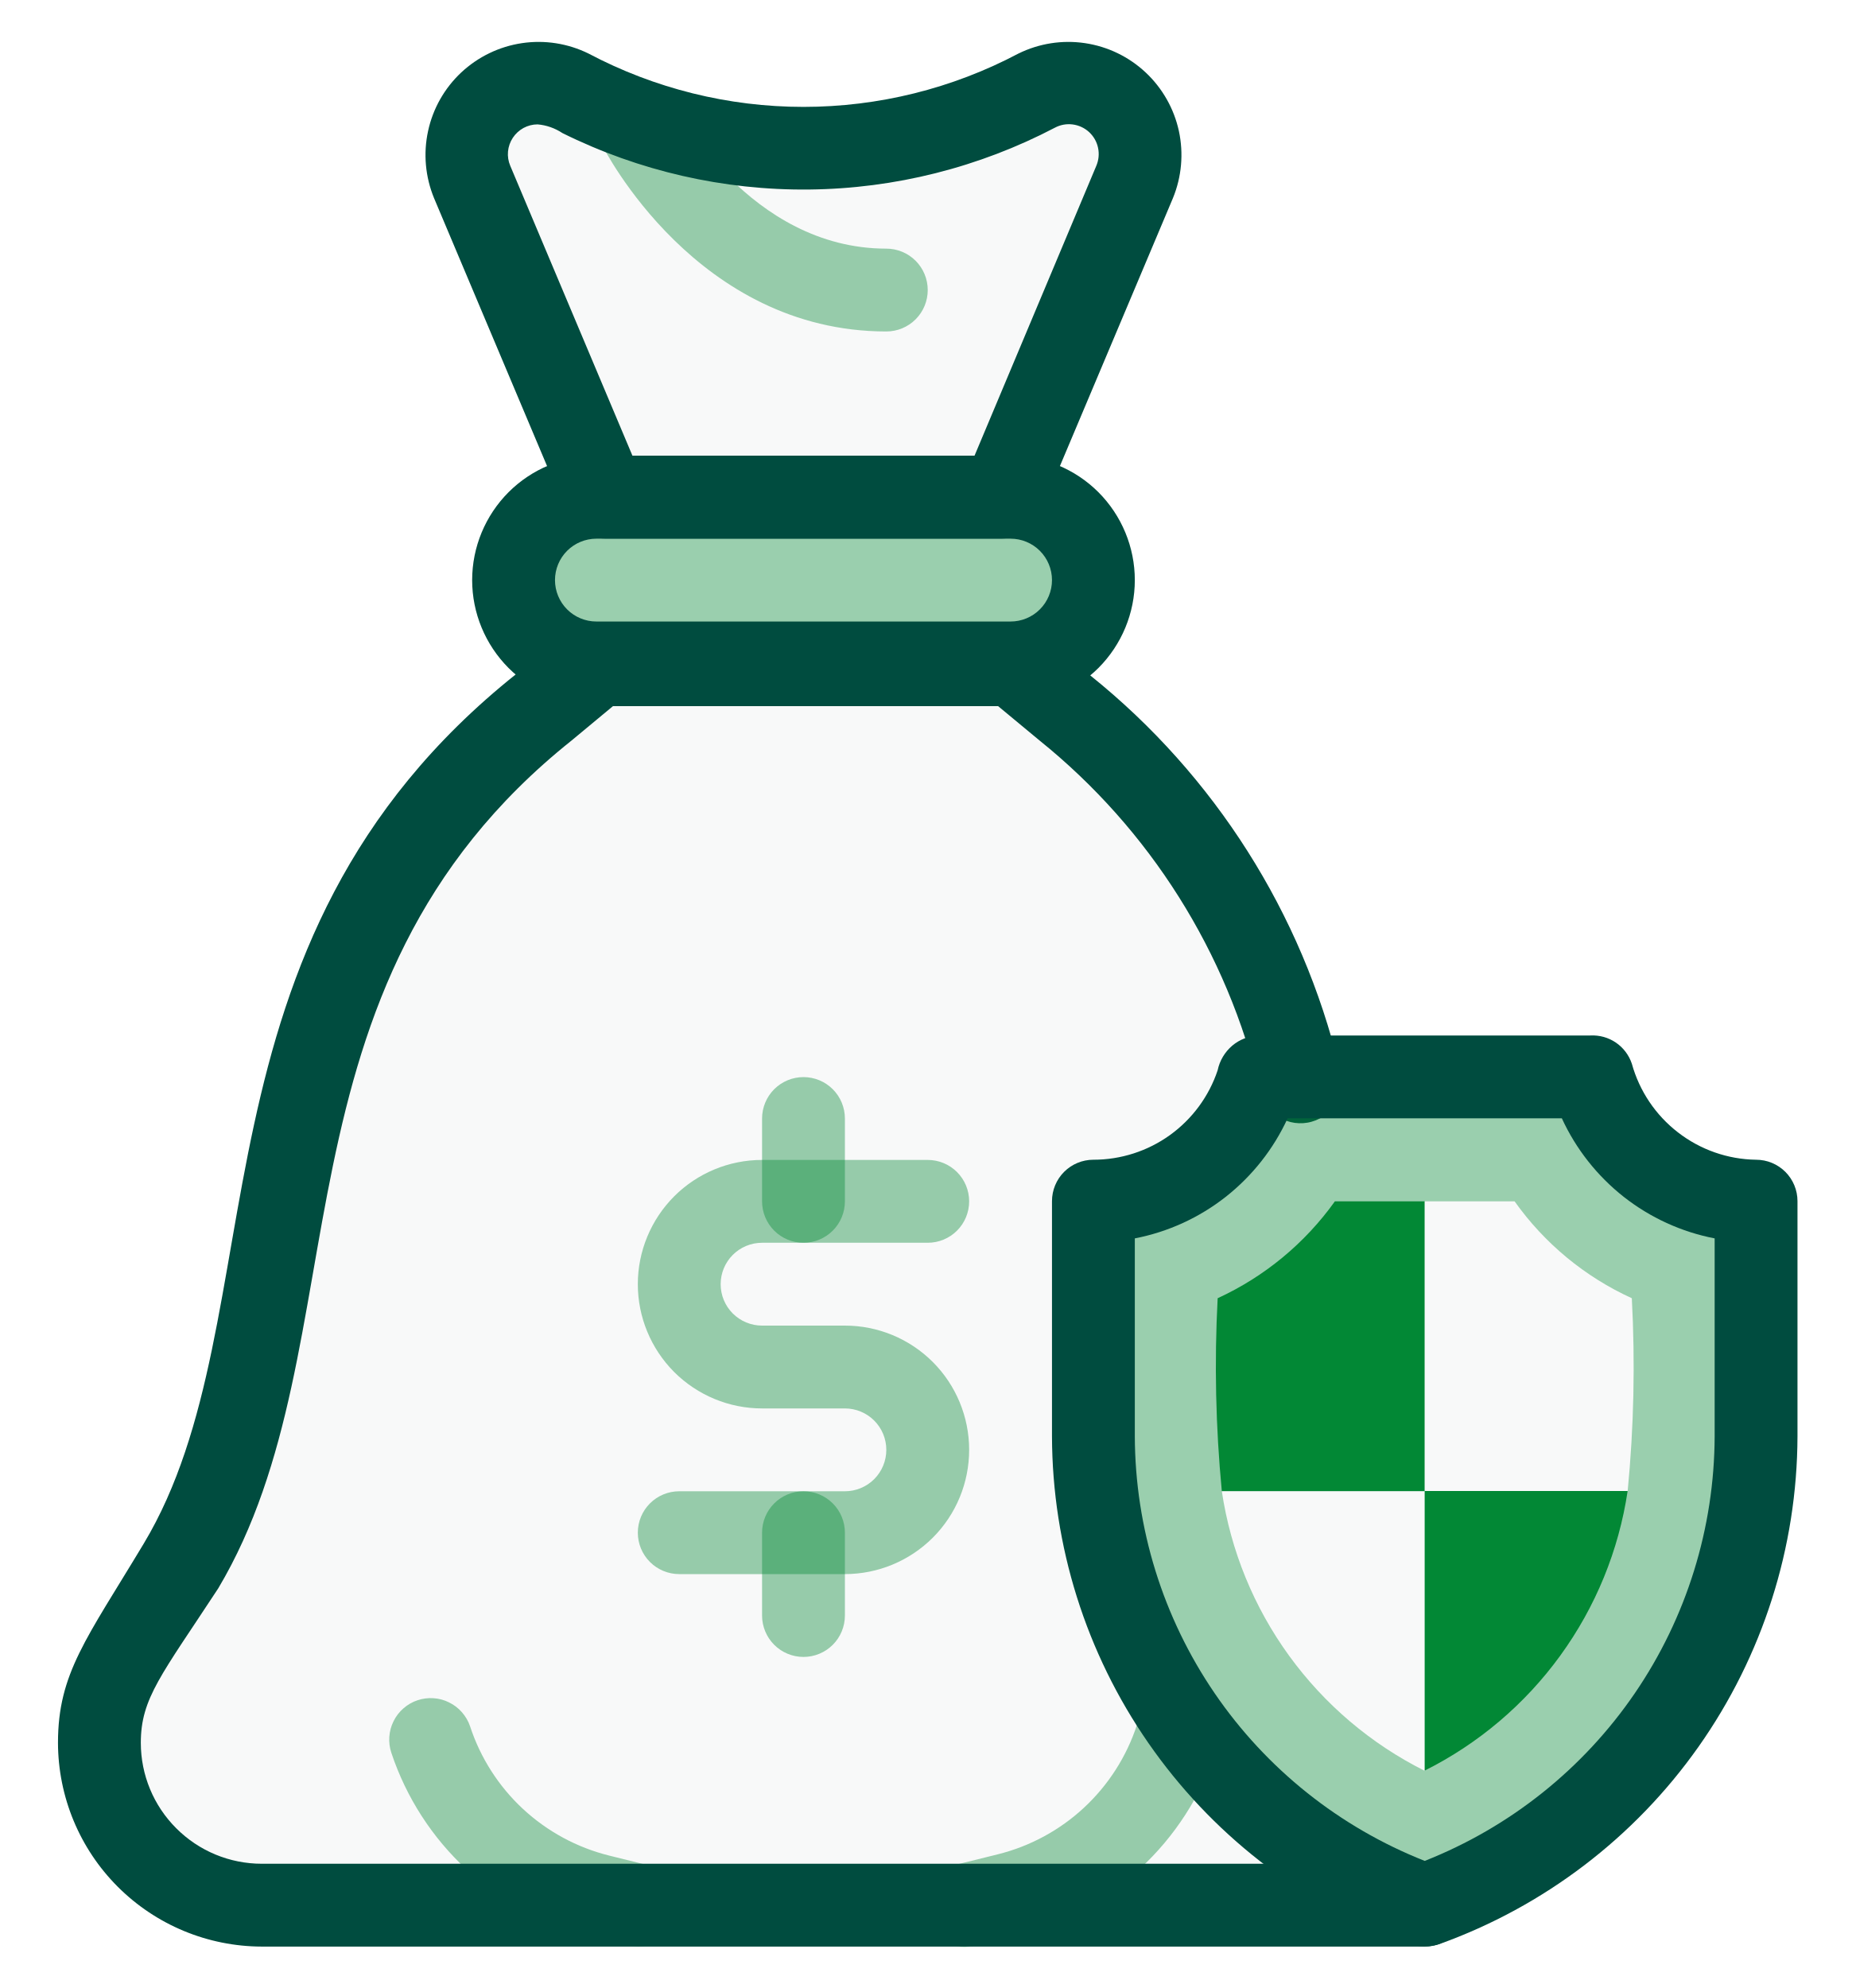
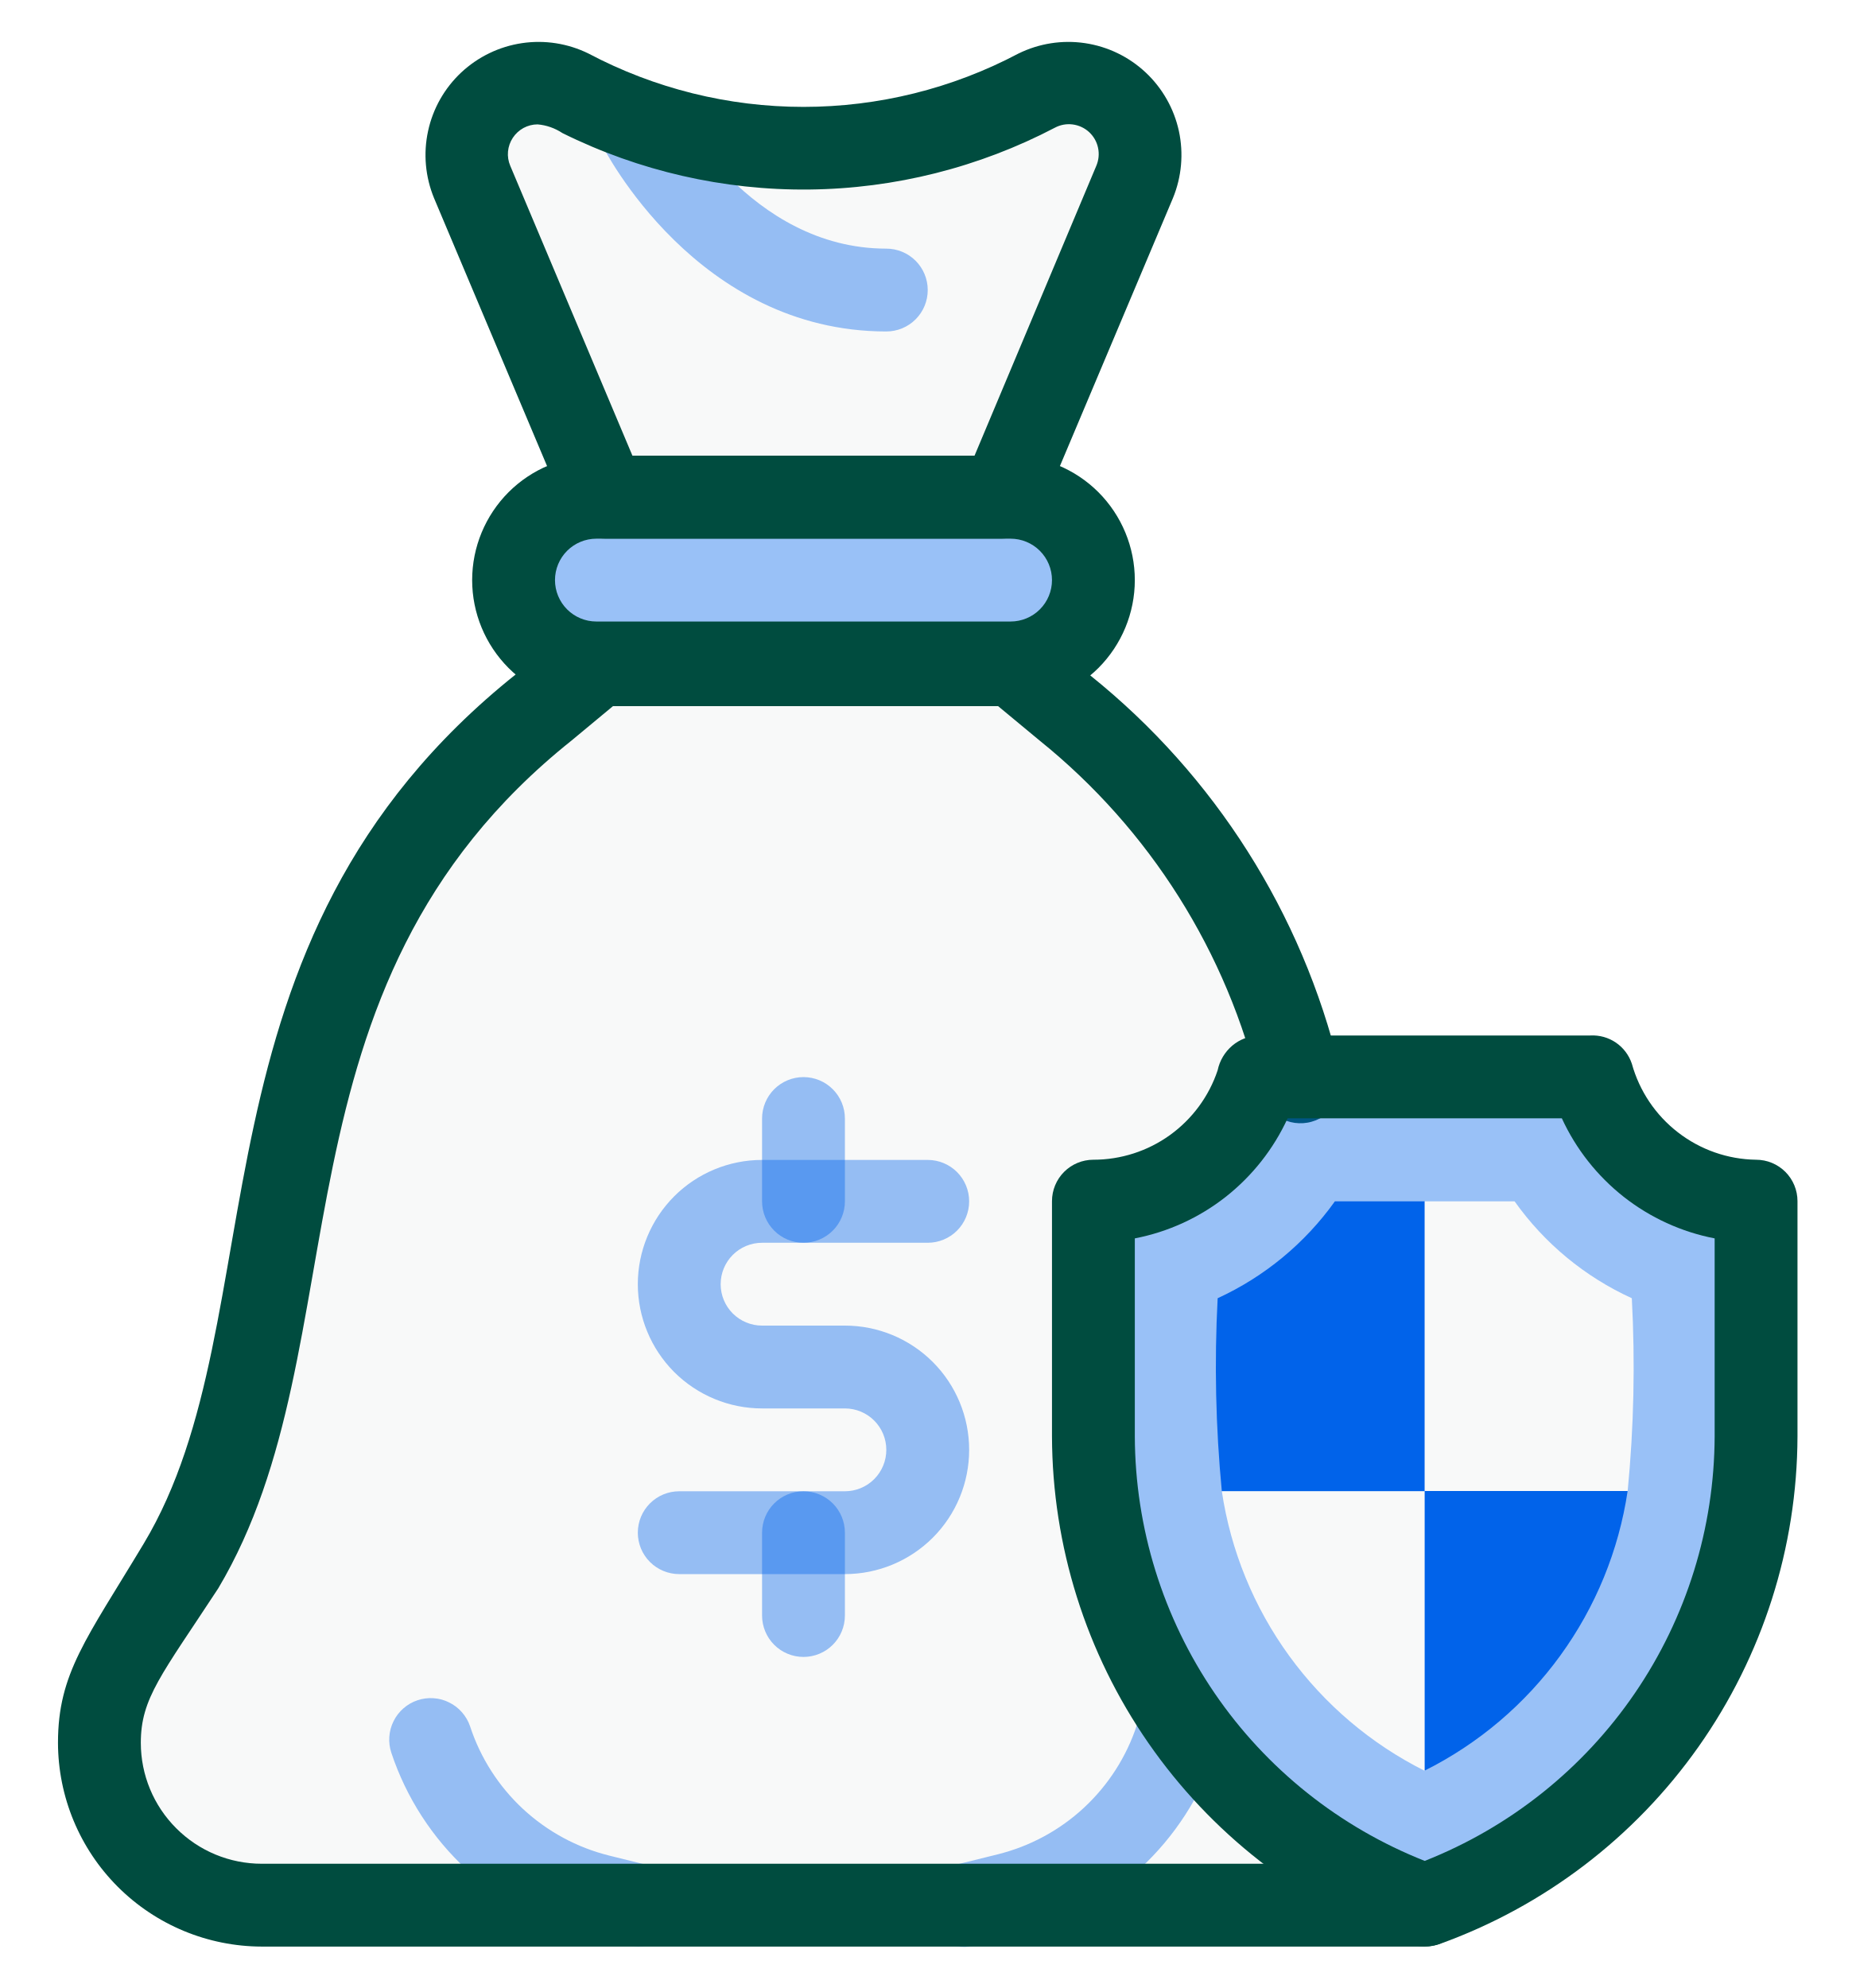
<svg xmlns="http://www.w3.org/2000/svg" width="28" height="30" viewBox="0 0 28 30" fill="none">
  <path d="M21.131 28.601C20.562 28.82 21.788 28.751 3.95 28.751C3.517 28.75 3.092 28.635 2.718 28.417C2.345 28.198 2.035 27.885 1.822 27.509C1.608 27.132 1.499 26.706 1.504 26.273C1.509 25.84 1.628 25.416 1.85 25.045C2.75 23.544 3.331 22.732 3.631 21.251C4.55 16.62 4.544 16.526 4.825 15.682C5.403 13.71 6.575 11.964 8.181 10.682L9 10.001H15.25L16.069 10.657C17.839 12.078 19.09 14.045 19.625 16.251H19C18.84 16.791 18.511 17.264 18.06 17.602C17.61 17.94 17.063 18.123 16.5 18.126V21.676C16.501 23.159 16.941 24.608 17.766 25.84C18.59 27.073 19.761 28.034 21.131 28.601ZM17.125 2.745L15.119 7.501H9.131L7.125 2.745C7.039 2.542 7.018 2.319 7.063 2.104C7.109 1.889 7.219 1.693 7.379 1.543C7.539 1.392 7.741 1.294 7.958 1.262C8.175 1.23 8.397 1.266 8.594 1.363C9.65 1.923 10.825 2.222 12.021 2.237C13.216 2.253 14.398 1.983 15.469 1.451C15.656 1.331 15.872 1.262 16.094 1.251C16.275 1.244 16.454 1.283 16.616 1.364C16.778 1.445 16.917 1.565 17.02 1.714C17.123 1.863 17.186 2.036 17.205 2.216C17.223 2.396 17.196 2.578 17.125 2.745Z" fill="#F8F9F9" />
-   <path opacity="0.4" d="M9.625 29.377C9.376 29.348 9.131 29.293 8.894 29.214C8.204 29.043 7.568 28.699 7.046 28.216C6.523 27.734 6.131 27.127 5.906 26.452C5.88 26.374 5.869 26.292 5.875 26.209C5.881 26.127 5.902 26.047 5.939 25.974C5.975 25.9 6.026 25.834 6.088 25.78C6.15 25.726 6.222 25.684 6.3 25.658C6.378 25.632 6.46 25.621 6.543 25.627C6.625 25.632 6.705 25.654 6.778 25.691C6.852 25.727 6.918 25.778 6.972 25.84C7.026 25.902 7.068 25.974 7.094 26.052C7.25 26.528 7.525 26.957 7.892 27.298C8.26 27.639 8.707 27.881 9.194 28.002L9.775 28.146C9.923 28.183 10.052 28.272 10.138 28.398C10.225 28.523 10.262 28.676 10.243 28.828C10.225 28.979 10.152 29.118 10.038 29.219C9.924 29.32 9.777 29.377 9.625 29.377ZM14.625 29.377C14.459 29.397 14.292 29.35 14.161 29.247C14.03 29.144 13.945 28.993 13.925 28.827C13.905 28.661 13.952 28.494 14.055 28.363C14.158 28.232 14.309 28.147 14.475 28.127L15.056 27.983C15.543 27.862 15.991 27.62 16.358 27.279C16.725 26.938 17 26.509 17.156 26.033C17.183 25.955 17.224 25.883 17.278 25.821C17.332 25.759 17.398 25.709 17.472 25.672C17.545 25.635 17.625 25.614 17.708 25.608C17.79 25.602 17.872 25.613 17.95 25.639C18.028 25.666 18.1 25.707 18.162 25.761C18.224 25.815 18.275 25.881 18.311 25.955C18.348 26.029 18.37 26.109 18.375 26.191C18.381 26.273 18.37 26.355 18.344 26.433C18.119 27.108 17.727 27.715 17.204 28.198C16.682 28.681 16.047 29.024 15.356 29.196C15.12 29.282 14.874 29.342 14.625 29.377ZM13.375 5.002C10.519 5.002 9.125 2.271 9.069 2.158C9.024 2.085 8.996 2.003 8.985 1.917C8.973 1.832 8.98 1.746 9.004 1.663C9.028 1.58 9.068 1.504 9.123 1.437C9.178 1.371 9.246 1.317 9.322 1.278C9.399 1.239 9.483 1.217 9.569 1.212C9.655 1.207 9.74 1.22 9.821 1.25C9.902 1.28 9.975 1.326 10.037 1.385C10.099 1.445 10.148 1.516 10.181 1.596C10.2 1.633 11.313 3.752 13.375 3.752C13.541 3.752 13.7 3.818 13.817 3.935C13.934 4.052 14 4.211 14 4.377C14 4.543 13.934 4.702 13.817 4.819C13.7 4.936 13.541 5.002 13.375 5.002ZM15.25 10.002H9C8.669 10.002 8.351 9.87 8.116 9.636C7.882 9.401 7.75 9.083 7.75 8.752C7.75 8.42 7.882 8.102 8.116 7.868C8.351 7.634 8.669 7.502 9 7.502H15.25C15.582 7.502 15.899 7.634 16.134 7.868C16.368 8.102 16.5 8.42 16.5 8.752C16.5 9.083 16.368 9.401 16.134 9.636C15.899 9.87 15.582 10.002 15.25 10.002Z" fill="#028835" />
+   <path opacity="0.4" d="M9.625 29.377C9.376 29.348 9.131 29.293 8.894 29.214C8.204 29.043 7.568 28.699 7.046 28.216C6.523 27.734 6.131 27.127 5.906 26.452C5.88 26.374 5.869 26.292 5.875 26.209C5.881 26.127 5.902 26.047 5.939 25.974C5.975 25.9 6.026 25.834 6.088 25.78C6.15 25.726 6.222 25.684 6.3 25.658C6.378 25.632 6.46 25.621 6.543 25.627C6.625 25.632 6.705 25.654 6.778 25.691C6.852 25.727 6.918 25.778 6.972 25.84C7.026 25.902 7.068 25.974 7.094 26.052C7.25 26.528 7.525 26.957 7.892 27.298C8.26 27.639 8.707 27.881 9.194 28.002L9.775 28.146C9.923 28.183 10.052 28.272 10.138 28.398C10.225 28.523 10.262 28.676 10.243 28.828C10.225 28.979 10.152 29.118 10.038 29.219C9.924 29.32 9.777 29.377 9.625 29.377ZM14.625 29.377C14.459 29.397 14.292 29.35 14.161 29.247C14.03 29.144 13.945 28.993 13.925 28.827C13.905 28.661 13.952 28.494 14.055 28.363C14.158 28.232 14.309 28.147 14.475 28.127L15.056 27.983C15.543 27.862 15.991 27.62 16.358 27.279C16.725 26.938 17 26.509 17.156 26.033C17.183 25.955 17.224 25.883 17.278 25.821C17.332 25.759 17.398 25.709 17.472 25.672C17.545 25.635 17.625 25.614 17.708 25.608C17.79 25.602 17.872 25.613 17.95 25.639C18.028 25.666 18.1 25.707 18.162 25.761C18.224 25.815 18.275 25.881 18.311 25.955C18.348 26.029 18.37 26.109 18.375 26.191C18.381 26.273 18.37 26.355 18.344 26.433C18.119 27.108 17.727 27.715 17.204 28.198C16.682 28.681 16.047 29.024 15.356 29.196C15.12 29.282 14.874 29.342 14.625 29.377ZM13.375 5.002C10.519 5.002 9.125 2.271 9.069 2.158C9.024 2.085 8.996 2.003 8.985 1.917C8.973 1.832 8.98 1.746 9.004 1.663C9.028 1.58 9.068 1.504 9.123 1.437C9.178 1.371 9.246 1.317 9.322 1.278C9.399 1.239 9.483 1.217 9.569 1.212C9.655 1.207 9.74 1.22 9.821 1.25C9.902 1.28 9.975 1.326 10.037 1.385C10.099 1.445 10.148 1.516 10.181 1.596C10.2 1.633 11.313 3.752 13.375 3.752C13.541 3.752 13.7 3.818 13.817 3.935C13.934 4.052 14 4.211 14 4.377C14 4.543 13.934 4.702 13.817 4.819C13.7 4.936 13.541 5.002 13.375 5.002ZM15.25 10.002H9C8.669 10.002 8.351 9.87 8.116 9.636C7.882 9.401 7.75 9.083 7.75 8.752C7.75 8.42 7.882 8.102 8.116 7.868C8.351 7.634 8.669 7.502 9 7.502H15.25C15.582 7.502 15.899 7.634 16.134 7.868C16.368 8.102 16.5 8.42 16.5 8.752C16.5 9.083 16.368 9.401 16.134 9.636C15.899 9.87 15.582 10.002 15.25 10.002Z" fill="#0163ea" />
  <path d="M21.5 29.375H3.95C3.135 29.373 2.354 29.049 1.777 28.472C1.201 27.896 0.877 27.115 0.875 26.3C0.875 25.25 1.306 24.731 2.169 23.294C4.231 19.862 2.669 14.25 7.794 10.168L8.606 9.544C8.85 9.35 8.531 9.406 15.25 9.406C15.531 9.406 15.575 9.487 16.462 10.2C18.331 11.703 19.649 13.782 20.212 16.112C20.242 16.193 20.254 16.279 20.249 16.365C20.243 16.451 20.22 16.535 20.181 16.611C20.142 16.688 20.087 16.755 20.021 16.809C19.954 16.864 19.877 16.904 19.794 16.927C19.712 16.951 19.625 16.956 19.54 16.945C19.454 16.933 19.373 16.904 19.299 16.859C19.226 16.814 19.163 16.755 19.113 16.684C19.064 16.614 19.03 16.534 19.012 16.45C18.521 14.371 17.351 12.515 15.688 11.175L15.062 10.656H9.25L8.625 11.175C3.925 14.925 5.5 20.262 3.294 23.968C2.438 25.275 2.125 25.625 2.125 26.3C2.125 26.784 2.317 27.248 2.66 27.59C3.002 27.933 3.466 28.125 3.95 28.125H21.5C21.666 28.125 21.825 28.191 21.942 28.308C22.059 28.425 22.125 28.584 22.125 28.75C22.125 28.916 22.059 29.075 21.942 29.192C21.825 29.309 21.666 29.375 21.5 29.375Z" fill="#004C3F" />
-   <path opacity="0.4" d="M26.5 18.129V21.679C26.501 23.23 26.02 24.744 25.125 26.011C24.229 27.279 22.963 28.237 21.5 28.754C20.037 28.237 18.771 27.279 17.875 26.011C16.98 24.744 16.499 23.23 16.5 21.679V18.129C17.063 18.129 17.611 17.946 18.062 17.608C18.513 17.27 18.842 16.795 19 16.254H24C24.158 16.795 24.487 17.27 24.938 17.608C25.389 17.946 25.937 18.129 26.5 18.129Z" fill="#028835" />
+   <path opacity="0.4" d="M26.5 18.129V21.679C26.501 23.23 26.02 24.744 25.125 26.011C24.229 27.279 22.963 28.237 21.5 28.754C20.037 28.237 18.771 27.279 17.875 26.011C16.98 24.744 16.499 23.23 16.5 21.679V18.129C17.063 18.129 17.611 17.946 18.062 17.608C18.513 17.27 18.842 16.795 19 16.254H24C24.158 16.795 24.487 17.27 24.938 17.608C25.389 17.946 25.937 18.129 26.5 18.129Z" fill="#0163ea" />
  <path d="M21.15 29.288C19.604 28.703 18.271 27.661 17.329 26.302C16.387 24.943 15.88 23.329 15.875 21.676V18.126C15.875 17.96 15.941 17.801 16.058 17.684C16.175 17.567 16.334 17.501 16.5 17.501C16.915 17.501 17.319 17.371 17.655 17.129C17.992 16.886 18.244 16.544 18.375 16.151C18.405 16.006 18.483 15.875 18.596 15.779C18.709 15.684 18.852 15.63 19 15.626H24C24.136 15.619 24.271 15.656 24.384 15.733C24.497 15.81 24.581 15.921 24.625 16.051C24.739 16.463 24.983 16.827 25.321 17.088C25.659 17.35 26.073 17.495 26.5 17.501C26.666 17.501 26.825 17.567 26.942 17.684C27.059 17.801 27.125 17.96 27.125 18.126V21.676C27.12 23.354 26.598 24.989 25.631 26.36C24.664 27.731 23.298 28.771 21.719 29.338C21.625 29.368 21.527 29.379 21.429 29.37C21.332 29.361 21.237 29.334 21.15 29.288ZM17.125 18.688V21.676C17.13 23.059 17.549 24.409 18.329 25.551C19.109 26.693 20.214 27.574 21.5 28.082C22.786 27.574 23.891 26.693 24.671 25.551C25.451 24.409 25.87 23.059 25.875 21.676V18.688C25.374 18.591 24.904 18.376 24.503 18.061C24.102 17.745 23.782 17.339 23.569 16.876H19.431C19.218 17.339 18.898 17.745 18.497 18.061C18.096 18.376 17.626 18.591 17.125 18.688Z" fill="#004C3F" />
-   <path d="M21.5 18.129V22.504H18.438C18.345 21.536 18.324 20.562 18.375 19.591C19.082 19.266 19.692 18.762 20.144 18.129H21.5Z" fill="#028835" />
+   <path d="M21.5 18.129V22.504H18.438C18.345 21.536 18.324 20.562 18.375 19.591C19.082 19.266 19.692 18.762 20.144 18.129H21.5Z" fill="#0163ea" />
  <path d="M24.625 19.591C24.677 20.562 24.656 21.536 24.562 22.504H21.5V18.129H22.856C23.307 18.764 23.917 19.268 24.625 19.591ZM21.5 22.504V26.723C20.689 26.317 19.987 25.721 19.454 24.987C18.921 24.253 18.572 23.401 18.438 22.504H21.5Z" fill="#F8F9F9" />
-   <path d="M24.562 22.5C24.428 23.397 24.079 24.249 23.546 24.983C23.013 25.718 22.311 26.313 21.5 26.719V22.5H24.562Z" fill="#028835" />
+   <path d="M24.562 22.5C24.428 23.397 24.079 24.249 23.546 24.983C23.013 25.718 22.311 26.313 21.5 26.719V22.5H24.562Z" fill="#0163ea" />
  <path d="M15.25 10.629H9C8.503 10.629 8.026 10.431 7.674 10.08C7.323 9.728 7.125 9.251 7.125 8.754C7.125 8.257 7.323 7.78 7.674 7.428C8.026 7.076 8.503 6.879 9 6.879H15.25C15.747 6.879 16.224 7.076 16.576 7.428C16.927 7.78 17.125 8.257 17.125 8.754C17.125 9.251 16.927 9.728 16.576 10.08C16.224 10.431 15.747 10.629 15.25 10.629ZM9 8.129C8.834 8.129 8.675 8.195 8.558 8.312C8.441 8.429 8.375 8.588 8.375 8.754C8.375 8.92 8.441 9.079 8.558 9.196C8.675 9.313 8.834 9.379 9 9.379H15.25C15.416 9.379 15.575 9.313 15.692 9.196C15.809 9.079 15.875 8.92 15.875 8.754C15.875 8.588 15.809 8.429 15.692 8.312C15.575 8.195 15.416 8.129 15.25 8.129H9Z" fill="#004C3F" />
  <path d="M15.119 8.127H9.131C9.008 8.127 8.888 8.091 8.786 8.023C8.684 7.955 8.604 7.859 8.556 7.746L6.55 2.99C6.418 2.669 6.386 2.316 6.46 1.977C6.533 1.638 6.708 1.33 6.961 1.093C7.215 0.856 7.534 0.702 7.877 0.651C8.22 0.6 8.57 0.655 8.881 0.808C9.881 1.337 10.994 1.613 12.125 1.613C13.255 1.613 14.369 1.337 15.369 0.808C15.68 0.655 16.03 0.6 16.373 0.651C16.716 0.702 17.035 0.856 17.288 1.093C17.541 1.33 17.716 1.638 17.79 1.977C17.863 2.316 17.832 2.669 17.7 2.99L15.694 7.746C15.646 7.859 15.566 7.955 15.463 8.023C15.361 8.091 15.241 8.127 15.119 8.127ZM9.544 6.877H14.706L16.544 2.502C16.58 2.417 16.59 2.322 16.57 2.23C16.551 2.139 16.503 2.056 16.435 1.993C16.366 1.93 16.28 1.89 16.187 1.878C16.095 1.866 16.001 1.883 15.919 1.927C14.774 2.526 13.504 2.846 12.213 2.86C10.921 2.874 9.644 2.582 8.487 2.008C8.375 1.934 8.246 1.888 8.112 1.877C8.038 1.877 7.965 1.896 7.9 1.931C7.835 1.967 7.78 2.017 7.739 2.079C7.698 2.141 7.673 2.212 7.666 2.286C7.659 2.36 7.671 2.434 7.7 2.502L9.544 6.877Z" fill="#004C3F" />
-   <path opacity="0.4" d="M12.75 23.754H10.25C10.084 23.754 9.925 23.688 9.808 23.571C9.691 23.454 9.625 23.295 9.625 23.129C9.625 22.963 9.691 22.804 9.808 22.687C9.925 22.57 10.084 22.504 10.25 22.504H12.75C12.916 22.504 13.075 22.438 13.192 22.321C13.309 22.204 13.375 22.045 13.375 21.879C13.375 21.713 13.309 21.554 13.192 21.437C13.075 21.32 12.916 21.254 12.75 21.254H11.5C11.003 21.254 10.526 21.056 10.174 20.705C9.823 20.353 9.625 19.876 9.625 19.379C9.625 18.882 9.823 18.405 10.174 18.053C10.526 17.701 11.003 17.504 11.5 17.504H14C14.166 17.504 14.325 17.57 14.442 17.687C14.559 17.804 14.625 17.963 14.625 18.129C14.625 18.295 14.559 18.454 14.442 18.571C14.325 18.688 14.166 18.754 14 18.754H11.5C11.334 18.754 11.175 18.82 11.058 18.937C10.941 19.054 10.875 19.213 10.875 19.379C10.875 19.545 10.941 19.704 11.058 19.821C11.175 19.938 11.334 20.004 11.5 20.004H12.75C13.247 20.004 13.724 20.201 14.076 20.553C14.428 20.905 14.625 21.382 14.625 21.879C14.625 22.376 14.428 22.853 14.076 23.205C13.724 23.556 13.247 23.754 12.75 23.754Z" fill="#028835" />
-   <path opacity="0.4" d="M12.125 18.754C11.959 18.754 11.8 18.688 11.683 18.571C11.566 18.454 11.5 18.295 11.5 18.129V16.879C11.5 16.713 11.566 16.554 11.683 16.437C11.8 16.32 11.959 16.254 12.125 16.254C12.291 16.254 12.45 16.32 12.567 16.437C12.684 16.554 12.75 16.713 12.75 16.879V18.129C12.75 18.295 12.684 18.454 12.567 18.571C12.45 18.688 12.291 18.754 12.125 18.754ZM12.125 25.004C11.959 25.004 11.8 24.938 11.683 24.821C11.566 24.704 11.5 24.545 11.5 24.379V23.129C11.5 22.963 11.566 22.804 11.683 22.687C11.8 22.57 11.959 22.504 12.125 22.504C12.291 22.504 12.45 22.57 12.567 22.687C12.684 22.804 12.75 22.963 12.75 23.129V24.379C12.75 24.545 12.684 24.704 12.567 24.821C12.45 24.938 12.291 25.004 12.125 25.004Z" fill="#028835" />
+   <path opacity="0.4" d="M12.75 23.754H10.25C10.084 23.754 9.925 23.688 9.808 23.571C9.691 23.454 9.625 23.295 9.625 23.129C9.625 22.963 9.691 22.804 9.808 22.687C9.925 22.57 10.084 22.504 10.25 22.504H12.75C12.916 22.504 13.075 22.438 13.192 22.321C13.309 22.204 13.375 22.045 13.375 21.879C13.375 21.713 13.309 21.554 13.192 21.437C13.075 21.32 12.916 21.254 12.75 21.254H11.5C11.003 21.254 10.526 21.056 10.174 20.705C9.823 20.353 9.625 19.876 9.625 19.379C9.625 18.882 9.823 18.405 10.174 18.053C10.526 17.701 11.003 17.504 11.5 17.504H14C14.166 17.504 14.325 17.57 14.442 17.687C14.559 17.804 14.625 17.963 14.625 18.129C14.625 18.295 14.559 18.454 14.442 18.571C14.325 18.688 14.166 18.754 14 18.754H11.5C11.334 18.754 11.175 18.82 11.058 18.937C10.941 19.054 10.875 19.213 10.875 19.379C10.875 19.545 10.941 19.704 11.058 19.821C11.175 19.938 11.334 20.004 11.5 20.004H12.75C13.247 20.004 13.724 20.201 14.076 20.553C14.428 20.905 14.625 21.382 14.625 21.879C14.625 22.376 14.428 22.853 14.076 23.205C13.724 23.556 13.247 23.754 12.75 23.754Z" fill="#0163ea" />
+   <path opacity="0.4" d="M12.125 18.754C11.959 18.754 11.8 18.688 11.683 18.571C11.566 18.454 11.5 18.295 11.5 18.129V16.879C11.5 16.713 11.566 16.554 11.683 16.437C11.8 16.32 11.959 16.254 12.125 16.254C12.291 16.254 12.45 16.32 12.567 16.437C12.684 16.554 12.75 16.713 12.75 16.879V18.129C12.75 18.295 12.684 18.454 12.567 18.571C12.45 18.688 12.291 18.754 12.125 18.754ZM12.125 25.004C11.959 25.004 11.8 24.938 11.683 24.821C11.566 24.704 11.5 24.545 11.5 24.379V23.129C11.5 22.963 11.566 22.804 11.683 22.687C11.8 22.57 11.959 22.504 12.125 22.504C12.291 22.504 12.45 22.57 12.567 22.687C12.684 22.804 12.75 22.963 12.75 23.129V24.379C12.75 24.545 12.684 24.704 12.567 24.821C12.45 24.938 12.291 25.004 12.125 25.004Z" fill="#0163ea" />
</svg>
